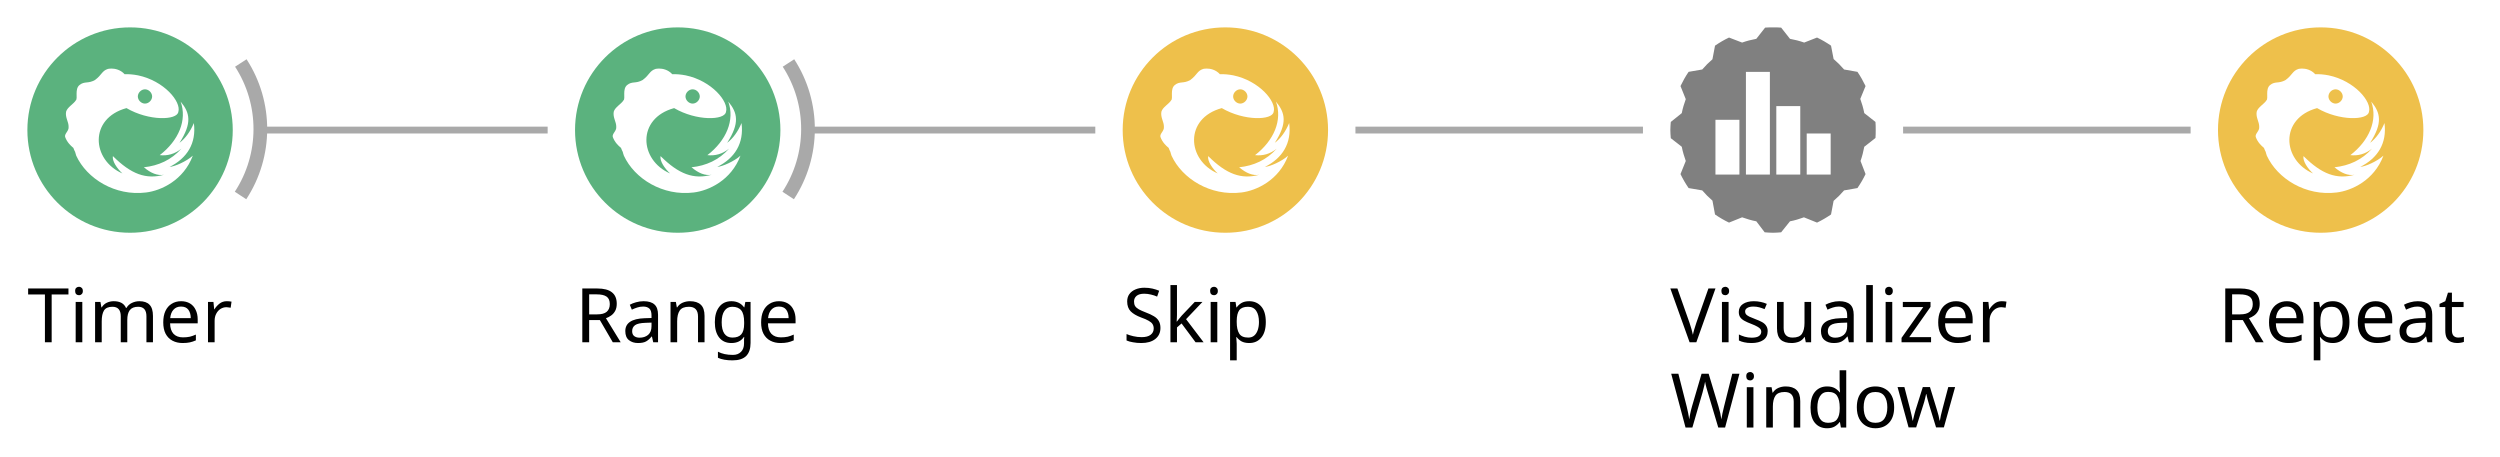
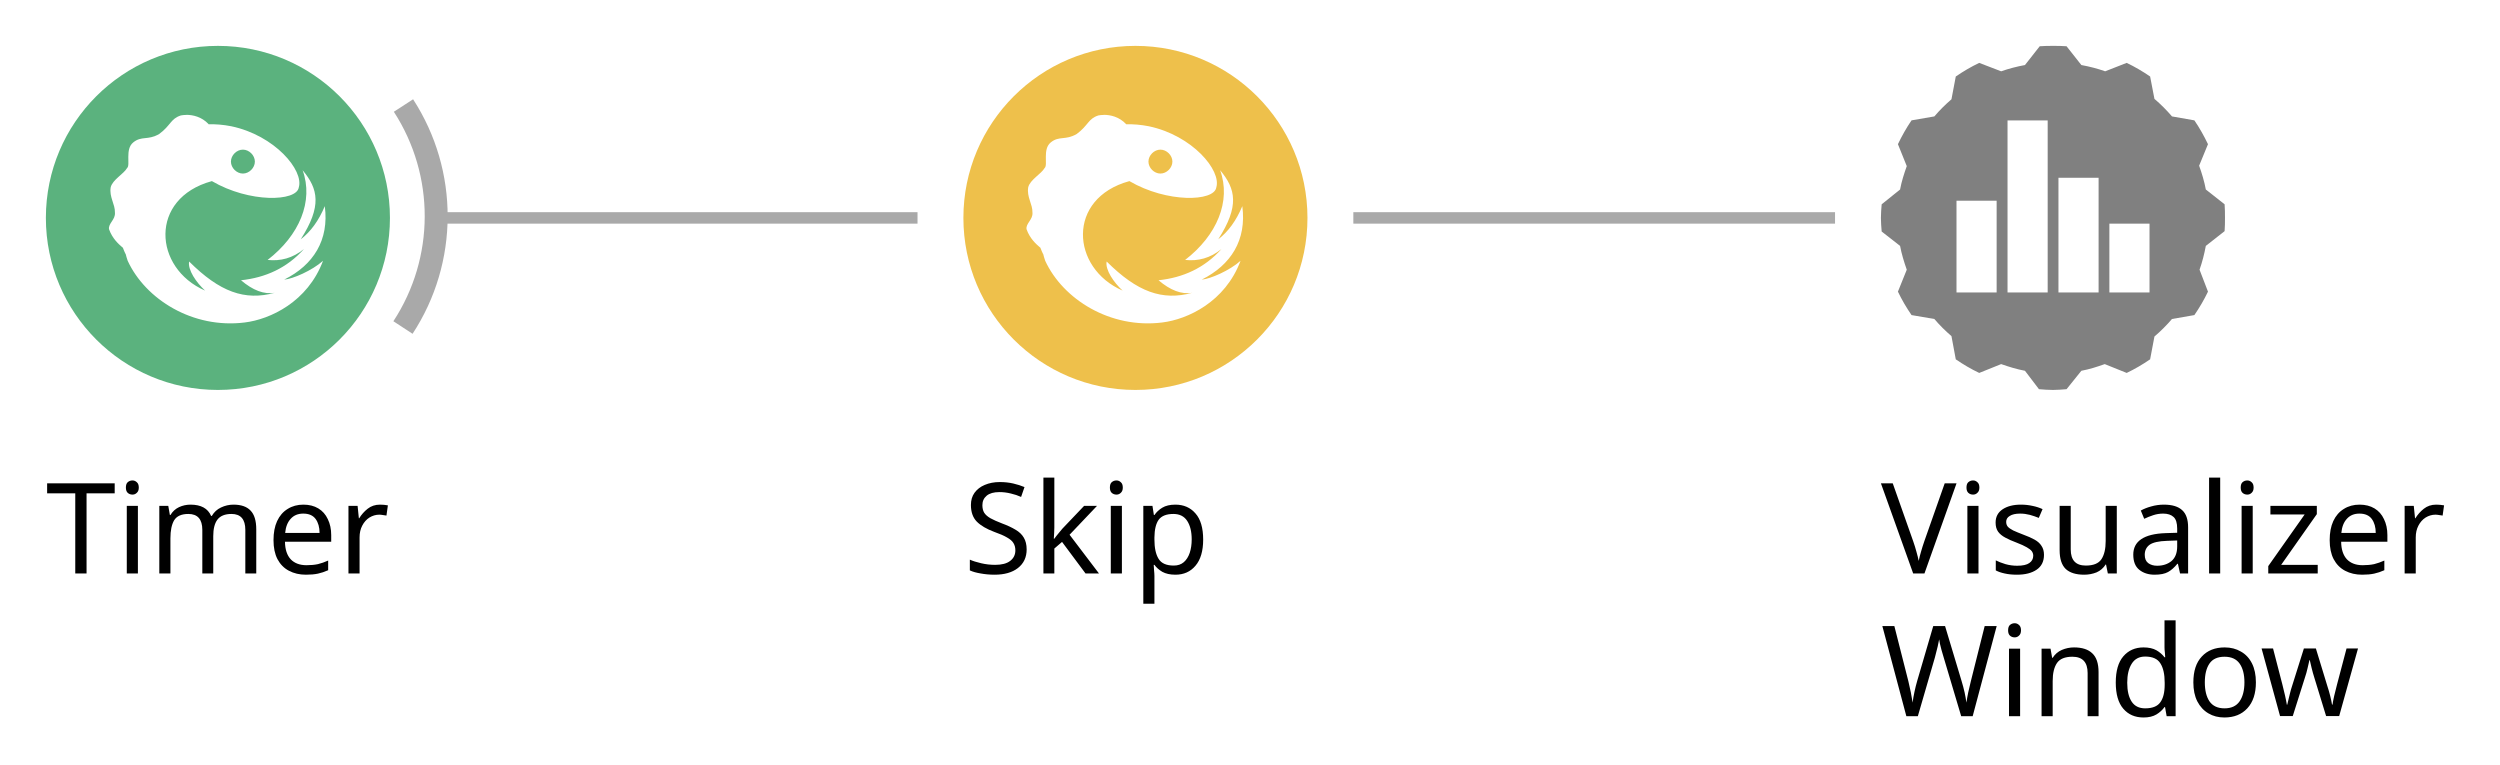
- <svg xmlns="http://www.w3.org/2000/svg" width="365.195" height="66.65" id="SvgGdi_output">
+ <svg xmlns="http://www.w3.org/2000/svg" width="217.979" height="66.65" id="SvgGdi_output">
  <style>text { fill: #000; } @media (prefers-color-scheme: dark) { text { fill: #eee; } }</style>
  <rect id="background" height="100.00%" style="fill:none;" width="100.00%" y="0.00" x="0.00" />
  <g style="shape-rendering:auto;" id="root_group">
-     <line y1="19.00" style="stroke:rgb(169,169,169);fill:none;stroke-linecap:butt;stroke-miterlimit:9;opacity:1;stroke-width:1;stroke-linejoin:miter;" id="2" x2="320.00" y2="19.00" x1="278.00" />
-     <line y1="19.00" style="stroke:rgb(169,169,169);fill:none;stroke-linecap:butt;stroke-miterlimit:9;opacity:1;stroke-width:1;stroke-linejoin:miter;" id="3" x2="240.00" y2="19.00" x1="198.00" />
-     <line y1="19.00" style="stroke:rgb(169,169,169);fill:none;stroke-linecap:butt;stroke-miterlimit:9;opacity:1;stroke-width:1;stroke-linejoin:miter;" id="4" x2="160.00" y2="19.00" x1="118.00" />
-     <line y1="19.00" style="stroke:rgb(169,169,169);fill:none;stroke-linecap:butt;stroke-miterlimit:9;opacity:1;stroke-width:1;stroke-linejoin:miter;" id="5" x2="80.00" y2="19.00" x1="38.00" />
-     <ellipse id="38" cy="15.00" cx="15.00" transform="matrix(1.00 0.00 0.00 1.00 324.00 4.00 ) " rx="15.00" ry="15.00" style="stroke:none;opacity:1;fill:rgb(238,192,75);" />
-     <path d="M 12.246 6.014 12.246 6.02 C 12.058 6.02 11.895 6.04 11.767 6.066 10.869 6.353 10.896 6.934 9.877 7.686 8.863 8.264 8.353 7.82 7.615 8.42 6.878 9.016 7.393 10.383 7.084 10.648 6.777 11.18 5.826 11.655 5.652 12.326 5.509 13.185 6.042 13.797 6.021 14.533 6.083 15.146 5.411 15.495 5.508 15.992 5.797 16.804 6.354 17.292 6.617 17.518 6.663 17.55 6.7 17.599 6.715 17.602 6.791 17.792 6.859 17.986 6.955 18.166 6.95 18.14 6.949 18.114 6.943 18.088 6.998 18.305 7.055 18.524 7.133 18.738 8.683 22.099 12.814 24.686 17.342 24.117 19.541 23.848 22.824 22.332 24.166 18.738 23.22 19.587 21.532 20.324 20.777 20.381 23.33 19.105 24.707 16.937 24.32 13.975 23.792 15.233 23.093 16.201 22.221 16.865 24.075 13.976 23.757 12.481 22.385 10.84 23.366 13.539 22.097 16.534 19.332 18.664 20.452 18.785 21.517 18.516 22.502 17.713 21.013 19.374 19.15 20.208 17.014 20.436 18.034 21.303 19.018 21.695 19.959 21.527 17.345 22.249 15.155 21.454 12.49 18.801 12.351 19.515 13.105 20.628 13.883 21.338 9.373 19.383 8.976 13.296 14.469 11.793 14.472 11.793 14.475 11.794 14.478 11.793 17.75 13.707 21.865 13.581 22.051 12.344 22.509 10.861 19.965 7.805 16.162 7.008 15.462 6.871 14.792 6.817 14.154 6.836 14.167 6.836 14.179 6.836 14.191 6.826 13.584 6.177 12.81 6.012 12.246 6.014 z M 17.178 9.047 C 17.724 9.047 18.223 9.544 18.223 10.09 18.223 10.636 17.724 11.133 17.178 11.133 16.632 11.133 16.135 10.636 16.135 10.09 16.135 9.544 16.632 9.047 17.178 9.047 z " style="stroke:none;fill-rule:evenodd;opacity:1;fill:rgb(255,255,255);" transform="matrix(1.00 0.00 0.00 1.00 324.00 4.00 ) " id="41" />
-     <text id="42" transform="matrix(1.00 0.00 0.00 1.00 0.00 0.00 ) " x="324.00px" y="39.00px" style="stroke:none;clip-path:url(#44_text_clipper);font-family:Microsoft Sans Serif;font-size:8.25pt;opacity:1;">
-       <tspan dy="8.25pt" id="46">Repeat</tspan>
+     <line y1="19.00" style="stroke:rgb(169,169,169);fill:none;stroke-linecap:butt;stroke-miterlimit:9;opacity:1;stroke-width:1;stroke-linejoin:miter;" id="2" x2="160.00" y2="19.00" x1="118.00" />
+     <line y1="19.00" style="stroke:rgb(169,169,169);fill:none;stroke-linecap:butt;stroke-miterlimit:9;opacity:1;stroke-width:1;stroke-linejoin:miter;" id="3" x2="80.00" y2="19.00" x1="38.00" />
+     <path transform="matrix(1.00 0.00 0.00 1.00 164.00 4.00 ) " id="36" d="M 15 0 C 15.401 0 15.794 0 16.187 0.033 L 17.476 1.671 C 18.195 1.804 18.878 1.977 19.552 2.218 L 21.429 1.483 C 22.14 1.823 22.829 2.227 23.473 2.67 L 23.849 4.621 C 24.395 5.087 24.913 5.605 25.379 6.151 L 27.33 6.494 C 27.773 7.138 28.177 7.861 28.517 8.571 L 27.746 10.448 C 27.987 11.122 28.196 11.805 28.329 12.523 L 29.967 13.813 C 29.998 14.206 30 14.599 30 15 30 15.392 29.997 15.769 29.967 16.154 L 28.329 17.44 C 28.198 18.146 28.017 18.852 27.782 19.516 L 28.517 21.429 C 28.176 22.143 27.775 22.826 27.33 23.473 L 25.379 23.813 C 24.913 24.358 24.395 24.877 23.849 25.342 L 23.473 27.33 C 22.828 27.774 22.14 28.177 21.429 28.517 L 19.516 27.746 C 18.851 27.982 18.184 28.198 17.476 28.329 L 16.187 29.934 C 15.793 29.965 15.401 30 15 30 14.599 30 14.173 29.966 13.78 29.934 L 12.56 28.329 C 11.862 28.2 11.141 27.977 10.484 27.746 L 8.571 28.517 C 7.856 28.176 7.174 27.776 6.527 27.33 L 6.151 25.306 C 5.617 24.848 5.114 24.348 4.658 23.813 L 2.67 23.473 C 2.225 22.826 1.824 22.143 1.483 21.429 L 2.254 19.516 C 2.023 18.859 1.8 18.138 1.671 17.44 L 0.066 16.187 C 0.035 15.794 -9.272993E-05 15.401 -9.272993E-05 15 -9.272993E-05 14.599 0.035 14.206 0.066 13.813 L 1.671 12.524 C 1.802 11.816 2.019 11.149 2.254 10.484 L 1.483 8.571 C 1.823 7.861 2.227 7.138 2.67 6.494 L 4.658 6.151 C 5.114 5.616 5.617 5.116 6.151 4.658 L 6.527 2.67 C 7.174 2.225 7.857 1.824 8.571 1.483 L 10.484 2.218 C 11.148 1.983 11.854 1.802 12.56 1.671 L 13.846 0.033 C 14.231 0.003 14.608 -0 15 -0 z " style="stroke:none;fill-rule:evenodd;opacity:1;fill:rgb(128,128,128);" />
+     <rect id="43" height="8.00" style="stroke:none;opacity:1;fill:rgb(255,255,255);" transform="matrix(1.00 0.00 0.00 1.00 164.00 4.00 ) " width="3.50" y="13.50" x="6.59" />
+     <rect id="44" height="15.00" style="stroke:none;opacity:1;fill:rgb(255,255,255);" transform="matrix(1.00 0.00 0.00 1.00 164.00 4.00 ) " width="3.50" y="6.50" x="11.04" />
+     <rect id="45" height="10.00" style="stroke:none;opacity:1;fill:rgb(255,255,255);" transform="matrix(1.00 0.00 0.00 1.00 164.00 4.00 ) " width="3.50" y="11.50" x="15.48" />
+     <rect id="46" height="6.00" style="stroke:none;opacity:1;fill:rgb(255,255,255);" transform="matrix(1.00 0.00 0.00 1.00 164.00 4.00 ) " width="3.50" y="15.50" x="19.92" />
+     <text id="47" transform="matrix(1.00 0.00 0.00 1.00 0.00 0.00 ) " x="164.00px" y="39.00px" style="stroke:none;clip-path:url(#49_text_clipper);font-family:Microsoft Sans Serif;font-size:8.25pt;opacity:1;">
+       <tspan dy="8.25pt" id="51">Visualizer</tspan>
    </text>
-     <path transform="matrix(1.00 0.00 0.00 1.00 244.00 4.00 ) " id="50" d="M 15 0 C 15.401 0 15.794 0 16.187 0.033 L 17.476 1.671 C 18.195 1.804 18.878 1.977 19.552 2.218 L 21.429 1.483 C 22.14 1.823 22.829 2.227 23.473 2.67 L 23.849 4.621 C 24.395 5.087 24.913 5.605 25.379 6.151 L 27.33 6.494 C 27.773 7.138 28.177 7.861 28.517 8.571 L 27.746 10.448 C 27.987 11.122 28.196 11.805 28.329 12.523 L 29.967 13.813 C 29.998 14.206 30 14.599 30 15 30 15.392 29.997 15.769 29.967 16.154 L 28.329 17.44 C 28.198 18.146 28.017 18.852 27.782 19.516 L 28.517 21.429 C 28.176 22.143 27.775 22.826 27.33 23.473 L 25.379 23.813 C 24.913 24.358 24.395 24.877 23.849 25.342 L 23.473 27.33 C 22.828 27.774 22.14 28.177 21.429 28.517 L 19.516 27.746 C 18.851 27.982 18.184 28.198 17.476 28.329 L 16.187 29.934 C 15.793 29.965 15.401 30 15 30 14.599 30 14.173 29.966 13.78 29.934 L 12.56 28.329 C 11.862 28.2 11.141 27.977 10.484 27.746 L 8.571 28.517 C 7.856 28.176 7.174 27.776 6.527 27.33 L 6.151 25.306 C 5.617 24.848 5.114 24.348 4.658 23.813 L 2.67 23.473 C 2.225 22.826 1.824 22.143 1.483 21.429 L 2.254 19.516 C 2.023 18.859 1.8 18.138 1.671 17.44 L 0.066 16.187 C 0.035 15.794 -9.272993E-05 15.401 -9.272993E-05 15 -9.272993E-05 14.599 0.035 14.206 0.066 13.813 L 1.671 12.524 C 1.802 11.816 2.019 11.149 2.254 10.484 L 1.483 8.571 C 1.823 7.861 2.227 7.138 2.67 6.494 L 4.658 6.151 C 5.114 5.616 5.617 5.116 6.151 4.658 L 6.527 2.67 C 7.174 2.225 7.857 1.824 8.571 1.483 L 10.484 2.218 C 11.148 1.983 11.854 1.802 12.56 1.671 L 13.846 0.033 C 14.231 0.003 14.608 -0 15 -0 z " style="stroke:none;fill-rule:evenodd;opacity:1;fill:rgb(128,128,128);" />
-     <rect id="57" height="8.00" style="stroke:none;opacity:1;fill:rgb(255,255,255);" transform="matrix(1.00 0.00 0.00 1.00 244.00 4.00 ) " width="3.50" y="13.50" x="6.59" />
-     <rect id="58" height="15.00" style="stroke:none;opacity:1;fill:rgb(255,255,255);" transform="matrix(1.00 0.00 0.00 1.00 244.00 4.00 ) " width="3.50" y="6.50" x="11.04" />
-     <rect id="59" height="10.00" style="stroke:none;opacity:1;fill:rgb(255,255,255);" transform="matrix(1.00 0.00 0.00 1.00 244.00 4.00 ) " width="3.50" y="11.50" x="15.48" />
-     <rect id="60" height="6.00" style="stroke:none;opacity:1;fill:rgb(255,255,255);" transform="matrix(1.00 0.00 0.00 1.00 244.00 4.00 ) " width="3.50" y="15.50" x="19.92" />
-     <text id="61" transform="matrix(1.00 0.00 0.00 1.00 0.00 0.00 ) " x="244.00px" y="39.00px" style="stroke:none;clip-path:url(#63_text_clipper);font-family:Microsoft Sans Serif;font-size:8.25pt;opacity:1;">
-       <tspan dy="8.25pt" id="65">Visualizer</tspan>
+     <text id="53" transform="matrix(1.00 0.00 0.00 1.00 0.00 0.00 ) " x="164.00px" y="51.45px" style="stroke:none;clip-path:url(#55_text_clipper);font-family:Microsoft Sans Serif;font-size:8.25pt;opacity:1;">
+       <tspan dy="8.25pt" id="57">Window</tspan>
    </text>
-     <text id="67" transform="matrix(1.00 0.00 0.00 1.00 0.00 0.00 ) " x="244.00px" y="51.45px" style="stroke:none;clip-path:url(#69_text_clipper);font-family:Microsoft Sans Serif;font-size:8.25pt;opacity:1;">
-       <tspan dy="8.25pt" id="71">Window</tspan>
+     <ellipse id="61" cy="15.00" cx="15.00" transform="matrix(1.00 0.00 0.00 1.00 84.00 4.00 ) " rx="15.00" ry="15.00" style="stroke:none;opacity:1;fill:rgb(238,192,75);" />
+     <path d="M 12.246 6.014 12.246 6.02 C 12.058 6.02 11.895 6.04 11.767 6.066 10.869 6.353 10.896 6.934 9.877 7.686 8.863 8.264 8.353 7.82 7.615 8.42 6.878 9.016 7.393 10.383 7.084 10.648 6.777 11.18 5.826 11.655 5.652 12.326 5.509 13.185 6.042 13.797 6.021 14.533 6.083 15.146 5.411 15.495 5.508 15.992 5.797 16.804 6.354 17.292 6.617 17.518 6.663 17.55 6.7 17.599 6.715 17.602 6.791 17.792 6.859 17.986 6.955 18.166 6.95 18.14 6.949 18.114 6.943 18.088 6.998 18.305 7.055 18.524 7.133 18.738 8.683 22.099 12.814 24.686 17.342 24.117 19.541 23.848 22.824 22.332 24.166 18.738 23.22 19.587 21.532 20.324 20.777 20.381 23.33 19.105 24.707 16.937 24.32 13.975 23.792 15.233 23.093 16.201 22.221 16.865 24.075 13.976 23.757 12.481 22.385 10.84 23.366 13.539 22.097 16.534 19.332 18.664 20.452 18.785 21.517 18.516 22.502 17.713 21.013 19.374 19.15 20.208 17.014 20.436 18.034 21.303 19.018 21.695 19.959 21.527 17.345 22.249 15.155 21.454 12.49 18.801 12.351 19.515 13.105 20.628 13.883 21.338 9.373 19.383 8.976 13.296 14.469 11.793 14.472 11.793 14.475 11.794 14.478 11.793 17.75 13.707 21.865 13.581 22.051 12.344 22.509 10.861 19.965 7.805 16.162 7.008 15.462 6.871 14.792 6.817 14.154 6.836 14.167 6.836 14.179 6.836 14.191 6.826 13.584 6.177 12.81 6.012 12.246 6.014 z M 17.178 9.047 C 17.724 9.047 18.223 9.544 18.223 10.09 18.223 10.636 17.724 11.133 17.178 11.133 16.632 11.133 16.135 10.636 16.135 10.09 16.135 9.544 16.632 9.047 17.178 9.047 z " style="stroke:none;fill-rule:evenodd;opacity:1;fill:rgb(255,255,255);" transform="matrix(1.00 0.00 0.00 1.00 84.00 4.00 ) " id="64" />
+     <text id="65" transform="matrix(1.00 0.00 0.00 1.00 0.00 0.00 ) " x="84.00px" y="39.00px" style="stroke:none;clip-path:url(#67_text_clipper);font-family:Microsoft Sans Serif;font-size:8.25pt;opacity:1;">
+       <tspan dy="8.25pt" id="69">Skip</tspan>
    </text>
-     <ellipse id="73" cy="15.00" cx="15.00" transform="matrix(1.00 0.00 0.00 1.00 164.00 4.00 ) " rx="15.00" ry="15.00" style="stroke:none;opacity:1;fill:rgb(238,192,75);" />
-     <path d="M 12.246 6.014 12.246 6.02 C 12.058 6.02 11.895 6.04 11.767 6.066 10.869 6.353 10.896 6.934 9.877 7.686 8.863 8.264 8.353 7.82 7.615 8.42 6.878 9.016 7.393 10.383 7.084 10.648 6.777 11.18 5.826 11.655 5.652 12.326 5.509 13.185 6.042 13.797 6.021 14.533 6.083 15.146 5.411 15.495 5.508 15.992 5.797 16.804 6.354 17.292 6.617 17.518 6.663 17.55 6.7 17.599 6.715 17.602 6.791 17.792 6.859 17.986 6.955 18.166 6.95 18.14 6.949 18.114 6.943 18.088 6.998 18.305 7.055 18.524 7.133 18.738 8.683 22.099 12.814 24.686 17.342 24.117 19.541 23.848 22.824 22.332 24.166 18.738 23.22 19.587 21.532 20.324 20.777 20.381 23.33 19.105 24.707 16.937 24.32 13.975 23.792 15.233 23.093 16.201 22.221 16.865 24.075 13.976 23.757 12.481 22.385 10.84 23.366 13.539 22.097 16.534 19.332 18.664 20.452 18.785 21.517 18.516 22.502 17.713 21.013 19.374 19.15 20.208 17.014 20.436 18.034 21.303 19.018 21.695 19.959 21.527 17.345 22.249 15.155 21.454 12.49 18.801 12.351 19.515 13.105 20.628 13.883 21.338 9.373 19.383 8.976 13.296 14.469 11.793 14.472 11.793 14.475 11.794 14.478 11.793 17.75 13.707 21.865 13.581 22.051 12.344 22.509 10.861 19.965 7.805 16.162 7.008 15.462 6.871 14.792 6.817 14.154 6.836 14.167 6.836 14.179 6.836 14.191 6.826 13.584 6.177 12.81 6.012 12.246 6.014 z M 17.178 9.047 C 17.724 9.047 18.223 9.544 18.223 10.09 18.223 10.636 17.724 11.133 17.178 11.133 16.632 11.133 16.135 10.636 16.135 10.09 16.135 9.544 16.632 9.047 17.178 9.047 z " style="stroke:none;fill-rule:evenodd;opacity:1;fill:rgb(255,255,255);" transform="matrix(1.00 0.00 0.00 1.00 164.00 4.00 ) " id="74" />
-     <text id="75" transform="matrix(1.00 0.00 0.00 1.00 0.00 0.00 ) " x="164.00px" y="39.00px" style="stroke:none;clip-path:url(#77_text_clipper);font-family:Microsoft Sans Serif;font-size:8.25pt;opacity:1;">
-       <tspan dy="8.25pt" id="79">Skip</tspan>
-     </text>
-     <path d="M 31.179 5.2 C 34.998 11.092 34.981 18.682 31.136 24.557 " style="stroke:rgb(169,169,169);fill:none;stroke-linecap:butt;stroke-miterlimit:9;opacity:1;stroke-width:2;stroke-linejoin:miter;" transform="matrix(1.00 0.00 0.00 1.00 84.00 4.00 ) " id="84" />
-     <ellipse id="85" cy="15.00" cx="15.00" transform="matrix(1.00 0.00 0.00 1.00 84.00 4.00 ) " rx="15.00" ry="15.00" style="stroke:none;opacity:1;fill:rgb(91,178,126);" />
-     <path d="M 12.246 6.014 12.246 6.02 C 12.058 6.02 11.895 6.04 11.767 6.066 10.869 6.353 10.896 6.934 9.877 7.686 8.863 8.264 8.353 7.82 7.615 8.42 6.878 9.016 7.393 10.383 7.084 10.648 6.777 11.18 5.826 11.655 5.652 12.326 5.509 13.185 6.042 13.797 6.021 14.533 6.083 15.146 5.411 15.495 5.508 15.992 5.797 16.804 6.354 17.292 6.617 17.518 6.663 17.55 6.7 17.599 6.715 17.602 6.791 17.792 6.859 17.986 6.955 18.166 6.95 18.14 6.949 18.114 6.943 18.088 6.998 18.305 7.055 18.524 7.133 18.738 8.683 22.099 12.814 24.686 17.342 24.117 19.541 23.848 22.824 22.332 24.166 18.738 23.22 19.587 21.532 20.324 20.777 20.381 23.33 19.105 24.707 16.937 24.32 13.975 23.792 15.233 23.093 16.201 22.221 16.865 24.075 13.976 23.757 12.481 22.385 10.84 23.366 13.539 22.097 16.534 19.332 18.664 20.452 18.785 21.517 18.516 22.502 17.713 21.013 19.374 19.15 20.208 17.014 20.436 18.034 21.303 19.018 21.695 19.959 21.527 17.345 22.249 15.155 21.454 12.49 18.801 12.351 19.515 13.105 20.628 13.883 21.338 9.373 19.383 8.976 13.296 14.469 11.793 14.472 11.793 14.475 11.794 14.478 11.793 17.75 13.707 21.865 13.581 22.051 12.344 22.509 10.861 19.965 7.805 16.162 7.008 15.462 6.871 14.792 6.817 14.154 6.836 14.167 6.836 14.179 6.836 14.191 6.826 13.584 6.177 12.81 6.012 12.246 6.014 z M 17.178 9.047 C 17.724 9.047 18.223 9.544 18.223 10.09 18.223 10.636 17.724 11.133 17.178 11.133 16.632 11.133 16.135 10.636 16.135 10.09 16.135 9.544 16.632 9.047 17.178 9.047 z " style="stroke:none;fill-rule:evenodd;opacity:1;fill:rgb(255,255,255);" transform="matrix(1.00 0.00 0.00 1.00 84.00 4.00 ) " id="86" />
-     <text id="87" transform="matrix(1.00 0.00 0.00 1.00 0.00 0.00 ) " x="84.00px" y="39.00px" style="stroke:none;clip-path:url(#89_text_clipper);font-family:Microsoft Sans Serif;font-size:8.25pt;opacity:1;">
-       <tspan dy="8.25pt" id="91">Range</tspan>
-     </text>
-     <path d="M 31.179 5.2 C 34.998 11.092 34.981 18.682 31.136 24.557 " style="stroke:rgb(169,169,169);fill:none;stroke-linecap:butt;stroke-miterlimit:9;opacity:1;stroke-width:2;stroke-linejoin:miter;" transform="matrix(1.00 0.00 0.00 1.00 4.00 4.00 ) " id="93" />
-     <ellipse id="94" cy="15.00" cx="15.00" transform="matrix(1.00 0.00 0.00 1.00 4.00 4.00 ) " rx="15.00" ry="15.00" style="stroke:none;opacity:1;fill:rgb(91,178,126);" />
-     <path d="M 12.246 6.014 12.246 6.02 C 12.058 6.02 11.895 6.04 11.767 6.066 10.869 6.353 10.896 6.934 9.877 7.686 8.863 8.264 8.353 7.82 7.615 8.42 6.878 9.016 7.393 10.383 7.084 10.648 6.777 11.18 5.826 11.655 5.652 12.326 5.509 13.185 6.042 13.797 6.021 14.533 6.083 15.146 5.411 15.495 5.508 15.992 5.797 16.804 6.354 17.292 6.617 17.518 6.663 17.55 6.7 17.599 6.715 17.602 6.791 17.792 6.859 17.986 6.955 18.166 6.95 18.14 6.949 18.114 6.943 18.088 6.998 18.305 7.055 18.524 7.133 18.738 8.683 22.099 12.814 24.686 17.342 24.117 19.541 23.848 22.824 22.332 24.166 18.738 23.22 19.587 21.532 20.324 20.777 20.381 23.33 19.105 24.707 16.937 24.32 13.975 23.792 15.233 23.093 16.201 22.221 16.865 24.075 13.976 23.757 12.481 22.385 10.84 23.366 13.539 22.097 16.534 19.332 18.664 20.452 18.785 21.517 18.516 22.502 17.713 21.013 19.374 19.15 20.208 17.014 20.436 18.034 21.303 19.018 21.695 19.959 21.527 17.345 22.249 15.155 21.454 12.49 18.801 12.351 19.515 13.105 20.628 13.883 21.338 9.373 19.383 8.976 13.296 14.469 11.793 14.472 11.793 14.475 11.794 14.478 11.793 17.75 13.707 21.865 13.581 22.051 12.344 22.509 10.861 19.965 7.805 16.162 7.008 15.462 6.871 14.792 6.817 14.154 6.836 14.167 6.836 14.179 6.836 14.191 6.826 13.584 6.177 12.81 6.012 12.246 6.014 z M 17.178 9.047 C 17.724 9.047 18.223 9.544 18.223 10.09 18.223 10.636 17.724 11.133 17.178 11.133 16.632 11.133 16.135 10.636 16.135 10.09 16.135 9.544 16.632 9.047 17.178 9.047 z " style="stroke:none;fill-rule:evenodd;opacity:1;fill:rgb(255,255,255);" transform="matrix(1.00 0.00 0.00 1.00 4.00 4.00 ) " id="95" />
-     <text id="96" transform="matrix(1.00 0.00 0.00 1.00 0.00 0.00 ) " x="4.00px" y="39.00px" style="stroke:none;clip-path:url(#98_text_clipper);font-family:Microsoft Sans Serif;font-size:8.25pt;opacity:1;">
-       <tspan dy="8.25pt" id="100">Timer</tspan>
+     <path transform="matrix(1.00 0.00 0.00 1.00 4.00 4.00 ) " id="74" d="M 31.179 5.2 C 34.998 11.092 34.981 18.682 31.136 24.557 " style="stroke:rgb(169,169,169);fill:none;stroke-linecap:butt;stroke-miterlimit:9;opacity:1;stroke-width:2;stroke-linejoin:miter;" />
+     <ellipse id="75" cy="15.00" cx="15.00" transform="matrix(1.00 0.00 0.00 1.00 4.00 4.00 ) " rx="15.00" ry="15.00" style="stroke:none;opacity:1;fill:rgb(91,178,126);" />
+     <path d="M 12.246 6.014 12.246 6.02 C 12.058 6.02 11.895 6.04 11.767 6.066 10.869 6.353 10.896 6.934 9.877 7.686 8.863 8.264 8.353 7.82 7.615 8.42 6.878 9.016 7.393 10.383 7.084 10.648 6.777 11.18 5.826 11.655 5.652 12.326 5.509 13.185 6.042 13.797 6.021 14.533 6.083 15.146 5.411 15.495 5.508 15.992 5.797 16.804 6.354 17.292 6.617 17.518 6.663 17.55 6.7 17.599 6.715 17.602 6.791 17.792 6.859 17.986 6.955 18.166 6.95 18.14 6.949 18.114 6.943 18.088 6.998 18.305 7.055 18.524 7.133 18.738 8.683 22.099 12.814 24.686 17.342 24.117 19.541 23.848 22.824 22.332 24.166 18.738 23.22 19.587 21.532 20.324 20.777 20.381 23.33 19.105 24.707 16.937 24.32 13.975 23.792 15.233 23.093 16.201 22.221 16.865 24.075 13.976 23.757 12.481 22.385 10.84 23.366 13.539 22.097 16.534 19.332 18.664 20.452 18.785 21.517 18.516 22.502 17.713 21.013 19.374 19.15 20.208 17.014 20.436 18.034 21.303 19.018 21.695 19.959 21.527 17.345 22.249 15.155 21.454 12.49 18.801 12.351 19.515 13.105 20.628 13.883 21.338 9.373 19.383 8.976 13.296 14.469 11.793 14.472 11.793 14.475 11.794 14.478 11.793 17.75 13.707 21.865 13.581 22.051 12.344 22.509 10.861 19.965 7.805 16.162 7.008 15.462 6.871 14.792 6.817 14.154 6.836 14.167 6.836 14.179 6.836 14.191 6.826 13.584 6.177 12.81 6.012 12.246 6.014 z M 17.178 9.047 C 17.724 9.047 18.223 9.544 18.223 10.09 18.223 10.636 17.724 11.133 17.178 11.133 16.632 11.133 16.135 10.636 16.135 10.09 16.135 9.544 16.632 9.047 17.178 9.047 z " style="stroke:none;fill-rule:evenodd;opacity:1;fill:rgb(255,255,255);" transform="matrix(1.00 0.00 0.00 1.00 4.00 4.00 ) " id="76" />
+     <text id="77" transform="matrix(1.00 0.00 0.00 1.00 0.00 0.00 ) " x="4.00px" y="39.00px" style="stroke:none;clip-path:url(#79_text_clipper);font-family:Microsoft Sans Serif;font-size:8.25pt;opacity:1;">
+       <tspan dy="8.25pt" id="81">Timer</tspan>
    </text>
  </g>
  <defs id="clips_hatches_and_gradients">
-     <clipPath id="44_text_clipper">
-       <rect x="324.00" y="39.00" width="40.20" height="13.83" id="45" />
+     <clipPath id="49_text_clipper">
+       <rect x="164.00" y="39.00" width="52.98" height="27.65" id="50" />
    </clipPath>
-     <clipPath id="63_text_clipper">
-       <rect x="244.00" y="39.00" width="52.98" height="27.65" id="64" />
+     <clipPath id="55_text_clipper">
+       <rect x="164.00" y="51.45" width="52.98" height="27.65" id="56" />
    </clipPath>
-     <clipPath id="69_text_clipper">
-       <rect x="244.00" y="51.45" width="52.98" height="27.65" id="70" />
+     <clipPath id="67_text_clipper">
+       <rect x="84.00" y="39.00" width="25.77" height="13.83" id="68" />
    </clipPath>
-     <clipPath id="77_text_clipper">
-       <rect x="164.00" y="39.00" width="25.77" height="13.83" id="78" />
-     </clipPath>
-     <clipPath id="89_text_clipper">
-       <rect x="84.00" y="39.00" width="37.05" height="13.83" id="90" />
-     </clipPath>
-     <clipPath id="98_text_clipper">
-       <rect x="4.00" y="39.00" width="32.68" height="13.83" id="99" />
+     <clipPath id="79_text_clipper">
+       <rect x="4.00" y="39.00" width="32.68" height="13.83" id="80" />
    </clipPath>
  </defs>
</svg>
